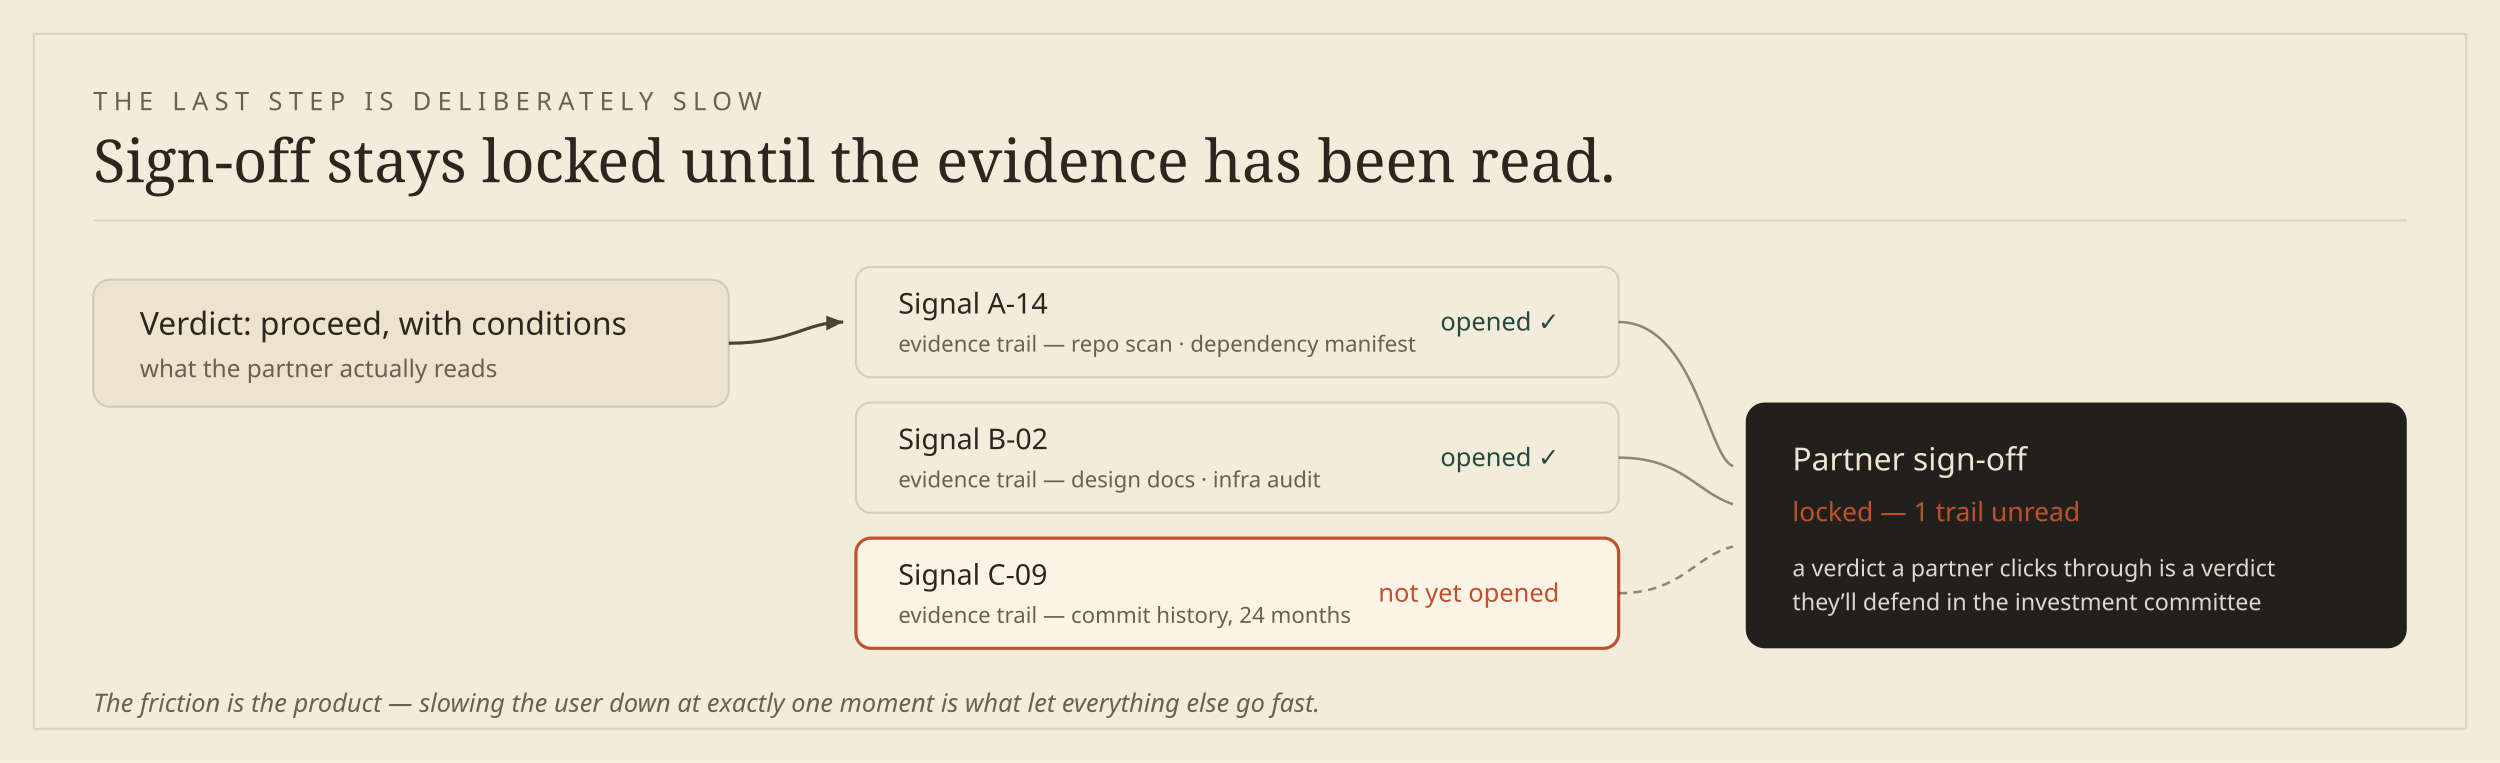
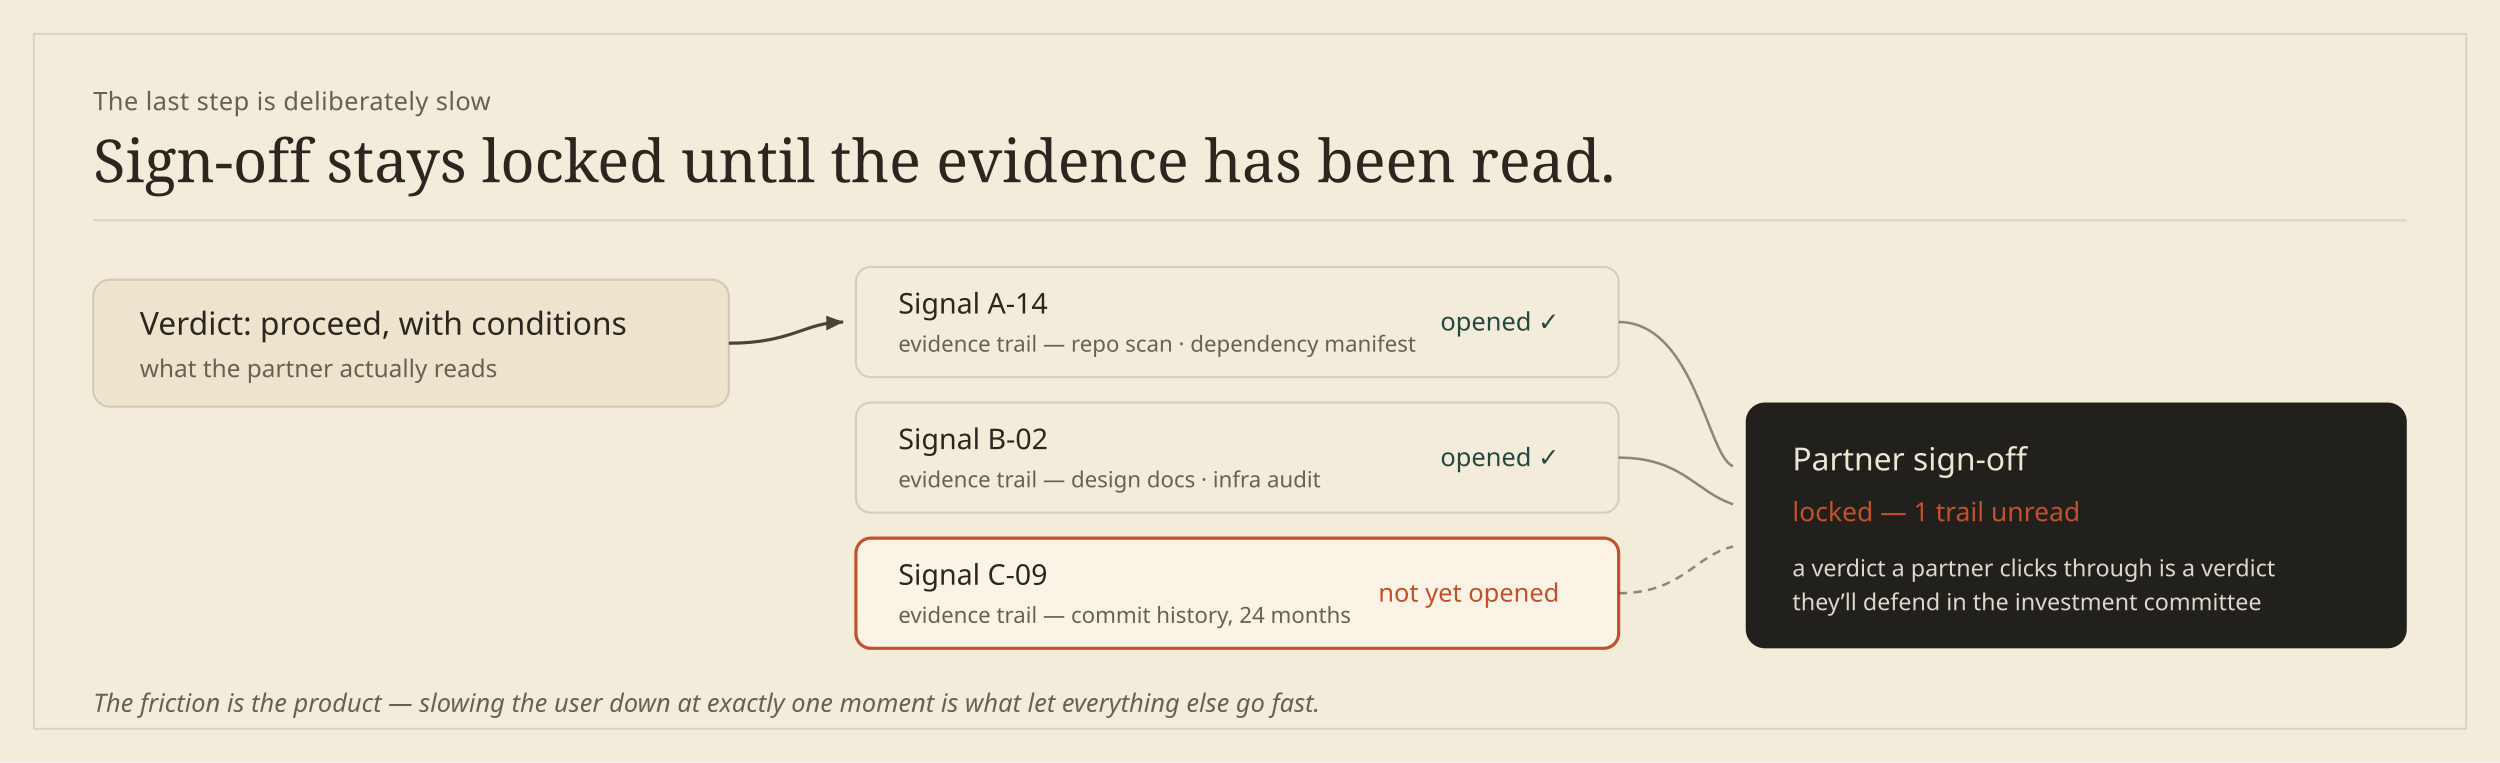
<svg xmlns="http://www.w3.org/2000/svg" viewBox="0 0 1180 360" role="img" aria-label="Diagram: a partner verdict sits above three signals — A-14, B-02, C-09 — each with an evidence trail that must be opened; the sign-off control stays locked until all three trails have been read, because a verdict a partner clicks through is a verdict they will defend.">
  <rect width="1180" height="360" fill="#F4ECDA" />
  <rect x="16" y="16" width="1148" height="328" fill="none" stroke="rgba(44,38,32,0.12)" />
  <style>
    .hd7{font-family:Georgia,serif;fill:#2C2620}
    .lb7{font-family:'IBM Plex Sans',sans-serif;fill:#6A6052}
    .ik7{font-family:'IBM Plex Sans',sans-serif;fill:#2C2620}
    .em7{font-family:'IBM Plex Sans',sans-serif;fill:#C0512B}
    .ok7{font-family:'IBM Plex Sans',sans-serif;fill:#24473F}
  </style>
-   <text x="44" y="52" class="lb7" font-size="12" letter-spacing="3">THE LAST STEP IS DELIBERATELY SLOW</text>
+   <text x="44" y="52" class="lb7" font-size="12" letter-spacing="0.2">The last step is deliberately slow</text>
  <text x="44" y="86" class="hd7" font-size="28">Sign-off stays locked until the evidence has been read.</text>
  <line x1="44" y1="104" x2="1136" y2="104" stroke="rgba(44,38,32,0.12)" />
  <rect x="44" y="132" width="300" height="60" rx="8" fill="#EEE4CE" stroke="rgba(44,38,32,.16)" />
  <text x="66" y="158" class="ik7" font-size="15">Verdict: proceed, with conditions</text>
  <text x="66" y="178" class="lb7" font-size="11.5">what the partner actually reads</text>
  <g>
    <rect x="404" y="126" width="360" height="52" rx="7" fill="#F4ECDA" stroke="rgba(44,38,32,.16)" />
    <text x="424" y="148" class="ik7" font-size="13.5">Signal A-14</text>
    <text x="424" y="166" class="lb7" font-size="10.5">evidence trail — repo scan · dependency manifest</text>
    <text x="736" y="156" class="ok7" font-size="12" text-anchor="end">opened ✓</text>
    <rect x="404" y="190" width="360" height="52" rx="7" fill="#F4ECDA" stroke="rgba(44,38,32,.16)" />
    <text x="424" y="212" class="ik7" font-size="13.5">Signal B-02</text>
    <text x="424" y="230" class="lb7" font-size="10.5">evidence trail — design docs · infra audit</text>
    <text x="736" y="220" class="ok7" font-size="12" text-anchor="end">opened ✓</text>
    <rect x="404" y="254" width="360" height="52" rx="7" fill="#FBF4E6" stroke="#C0512B" stroke-width="1.5" />
    <text x="424" y="276" class="ik7" font-size="13.5">Signal C-09</text>
    <text x="424" y="294" class="lb7" font-size="10.5">evidence trail — commit history, 24 months</text>
    <text x="736" y="284" class="em7" font-size="12" text-anchor="end">not yet opened</text>
  </g>
  <path d="M 344 162 C 374 162 380 152 398 152" stroke="#494338" stroke-width="1.5" fill="none" />
  <path d="M 398 152 l -8 -3 v 7 z" fill="#494338" />
  <rect x="824" y="190" width="312" height="116" rx="9" fill="#22201C" />
  <text x="846" y="222" fill="#EFE6D2" font-family="'IBM Plex Sans',sans-serif" font-size="15">Partner sign-off</text>
  <text x="846" y="246" fill="#C0512B" font-family="'IBM Plex Sans',sans-serif" font-size="12.5">locked — 1 trail unread</text>
  <text x="846" y="272" fill="#DDD8CB" font-family="'IBM Plex Sans',sans-serif" font-size="11">a verdict a partner clicks through is a verdict</text>
  <text x="846" y="288" fill="#DDD8CB" font-family="'IBM Plex Sans',sans-serif" font-size="11">they’ll defend in the investment committee</text>
  <g stroke="#494338" stroke-width="1.2" fill="none" opacity=".6">
    <path d="M 764 152 C 800 152 806 216 818 220" />
    <path d="M 764 216 C 794 216 800 232 818 238" />
    <path d="M 764 280 C 794 280 800 262 818 258" stroke-dasharray="4 3" />
  </g>
  <text x="44" y="336" class="lb7" font-size="12" font-style="italic">The friction is the product — slowing the user down at exactly one moment is what let everything else go fast.</text>
</svg>
